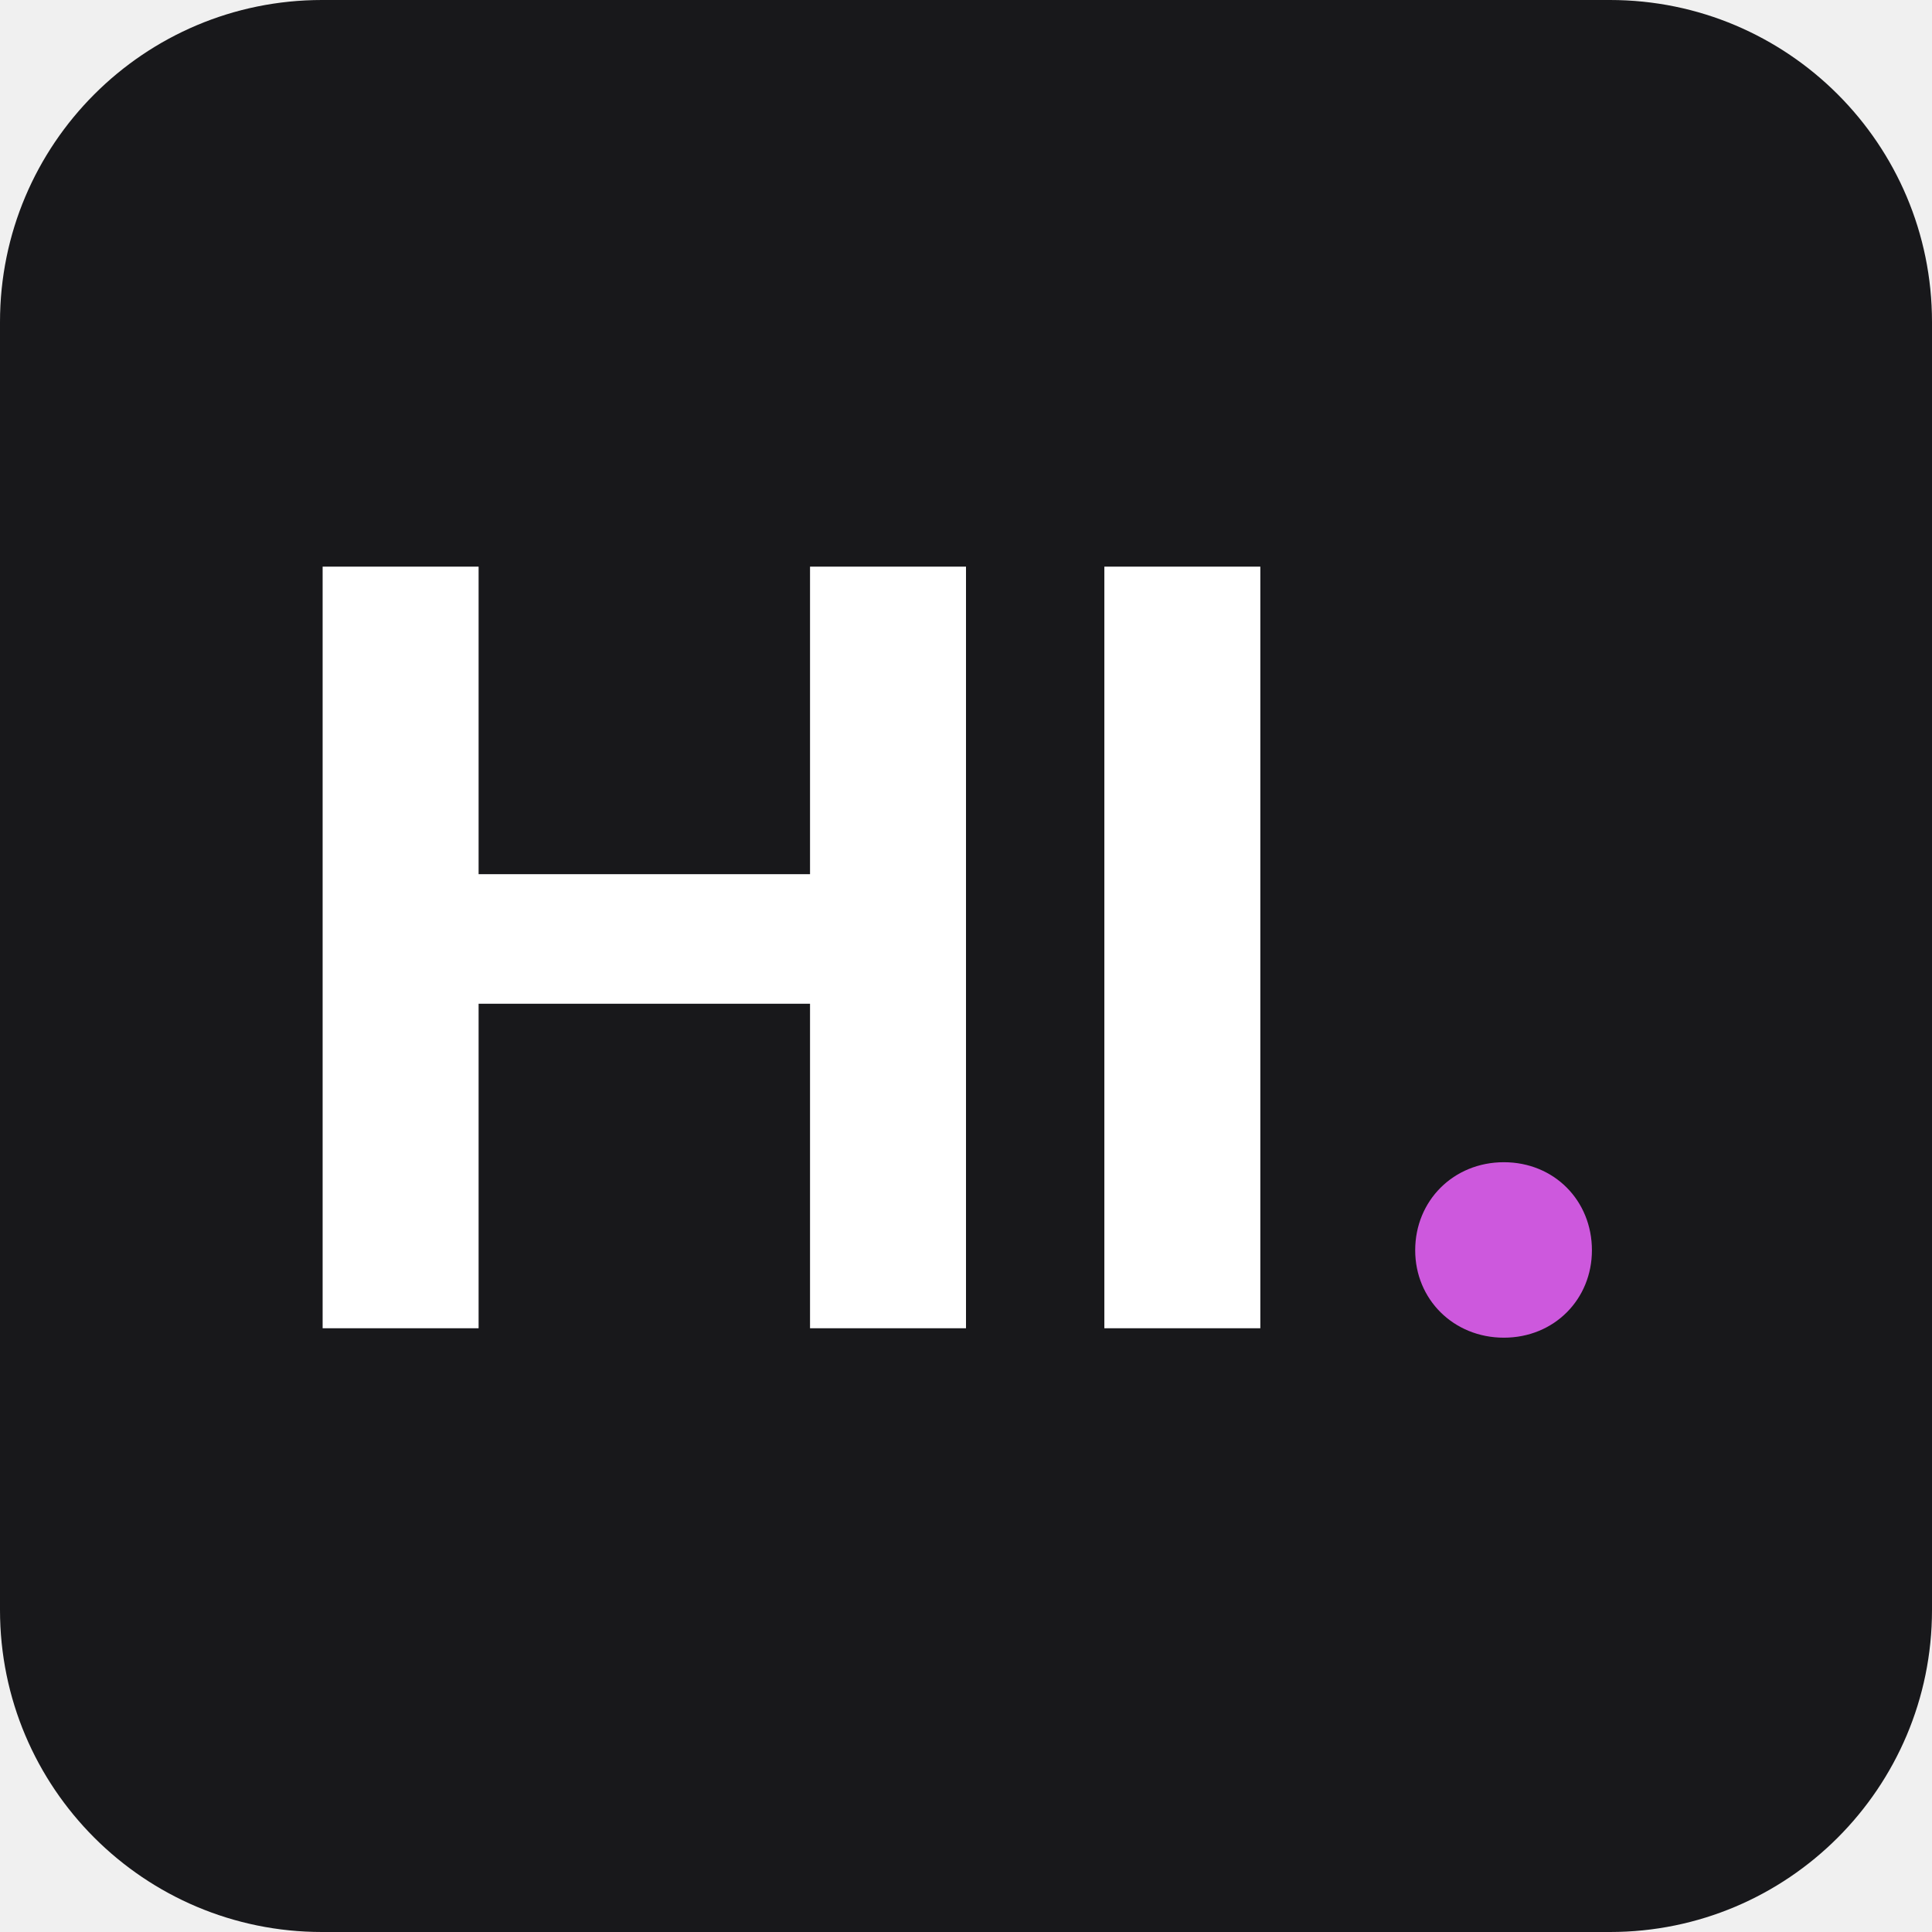
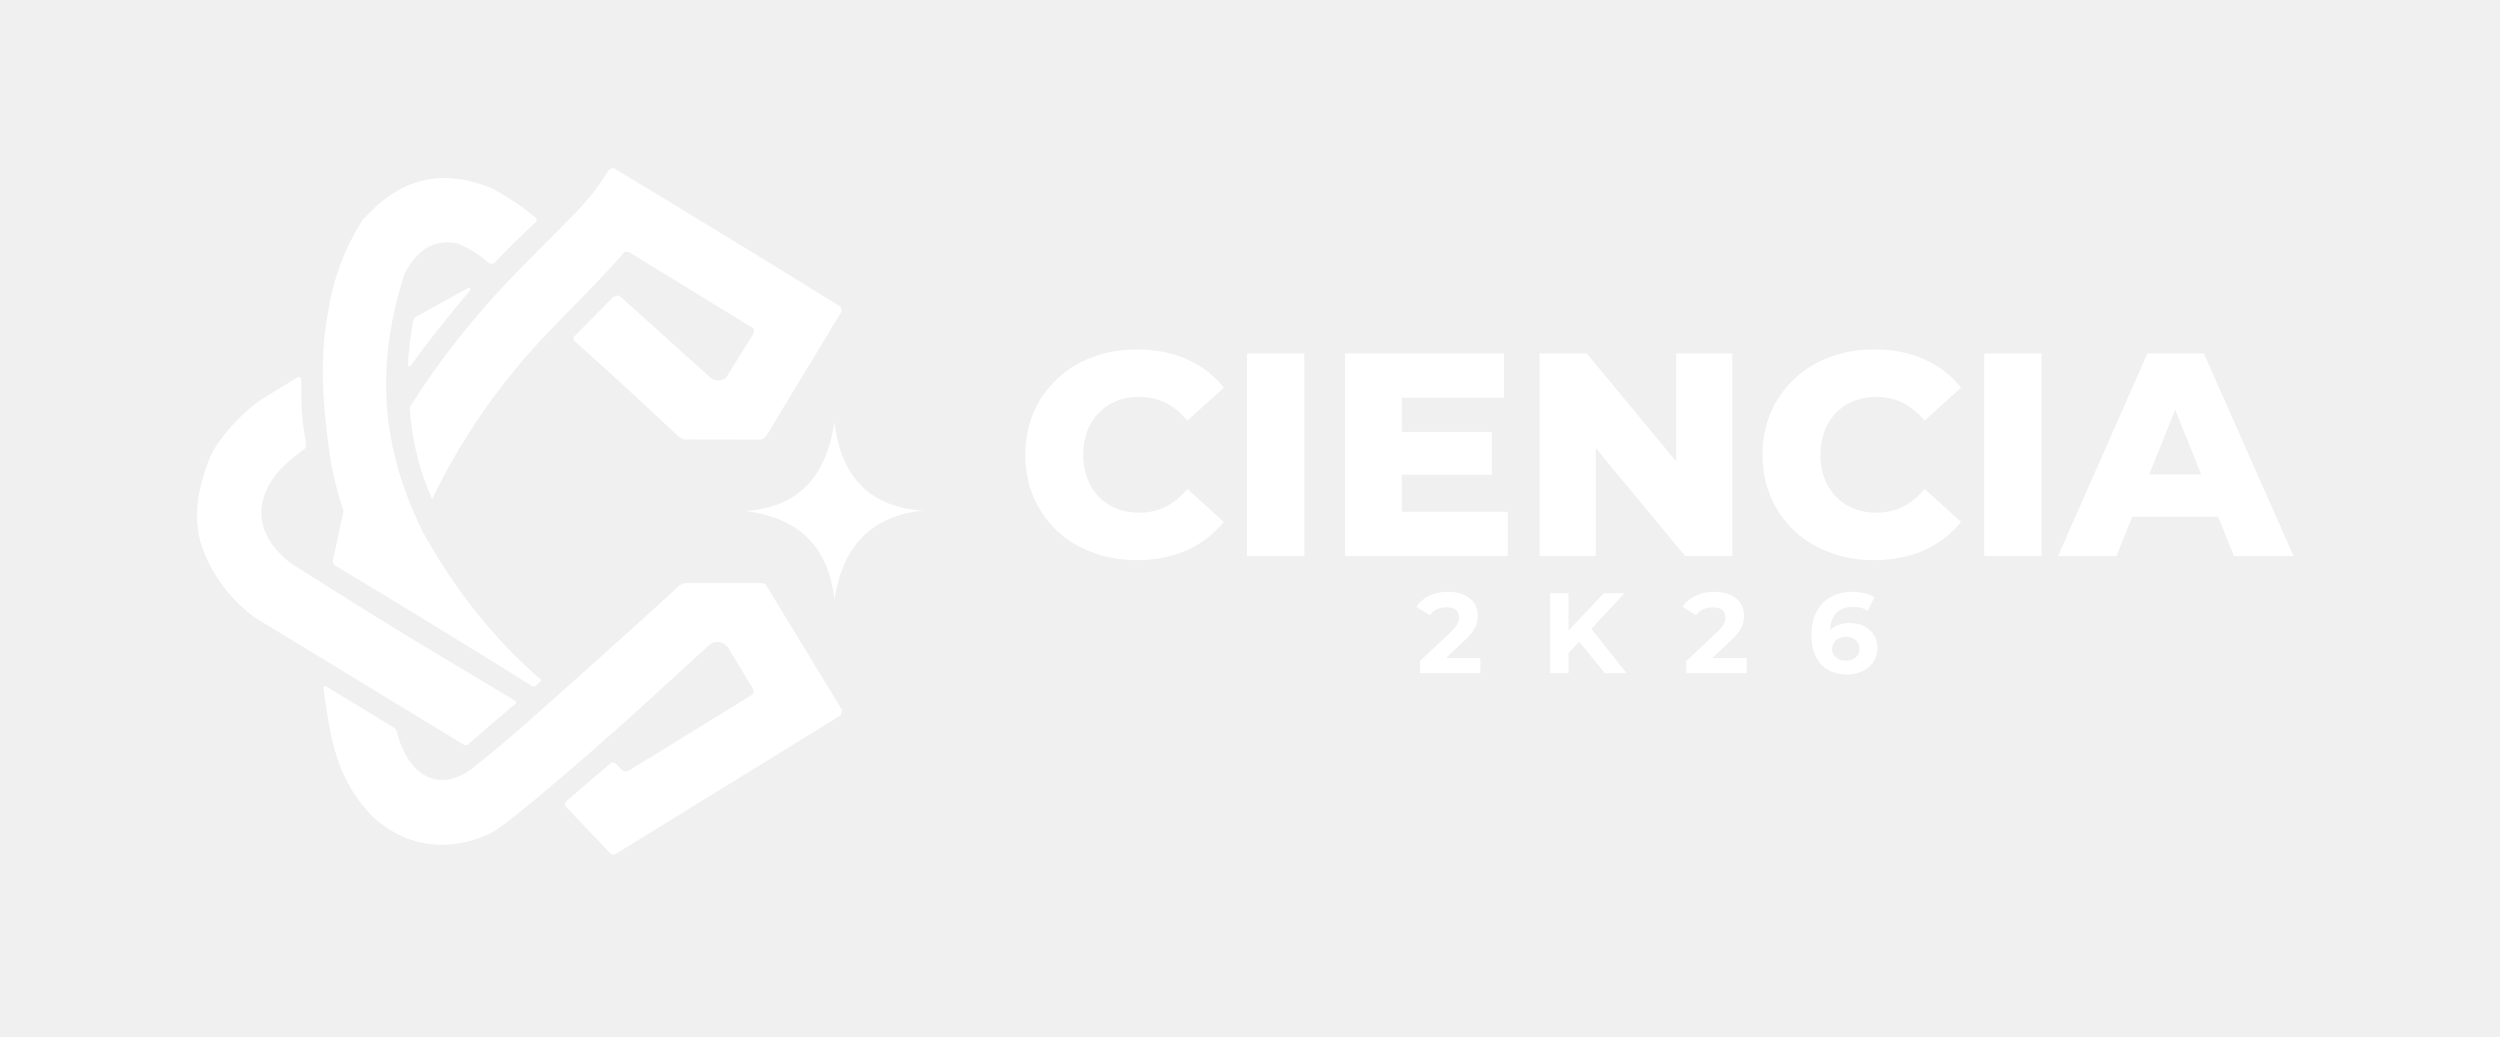
- <svg xmlns="http://www.w3.org/2000/svg" width="48" height="48" viewBox="0 0 48 48">
-   <rect width="48" height="48" rx="8" fill="#18181b" />
-   <text x="24" y="33" font-family="system-ui, -apple-system, sans-serif" font-size="26" font-weight="700" fill="#ffffff" text-anchor="middle">HI<tspan fill="#cd58dd">.</tspan>
-   </text>
+ <svg xmlns="http://www.w3.org/2000/svg" width="100%" height="100%" viewBox="0 0 4092 1696" version="1.1" xml:space="preserve" style="fill-rule:evenodd;clip-rule:evenodd;stroke-linejoin:round;stroke-miterlimit:2;">
+   <g transform="matrix(1,0,0,1,-1396.012,-2347.6)">
+     <g id="Logo-and-text" transform="matrix(1.29794,0,0,1.154137,1403.17,324.0245)">
+       <rect x="-5.515" y="1753.324" width="3152.224" height="1469.124" style="fill:none;" />
+       <g id="White-Group">
+         <g transform="matrix(0.087057,0,0,0.097904,697.5987,2479.263)">
+           <g transform="matrix(1,0,0,1,-5555.556,-5555.556)">
+             <g id="White" transform="matrix(5.555556,0,0,5.555556,0,0)">
+               <path d="M1047.169,539.187L1145.388,439.247L1160.133,435.429L1400.224,651.384C1413.156,659.179 1425.898,659.242 1438.455,651.703L1510.414,535.956C1514.064,527.419 1512.684,521.859 1506.664,519.044L1188.697,324.118C1183.127,321.126 1177.669,320.657 1172.399,324.45C1104.713,403.523 1026.458,476.901 953.469,555.458C834.61,684.01 742.716,821.762 672.822,967.019C641.138,895.272 620.103,815.508 614.314,727.356C689.998,607.211 781.622,490.609 890.803,377.912L1049.328,217.685C1080.593,184.749 1108.019,150.966 1128.954,115.417C1136.089,104.357 1143.276,100.52 1151.348,106.548C1346.809,224.648 1539.582,342.42 1732.388,461.432C1738.193,464.478 1742.208,470.789 1740.596,477.461L1545.476,799.98C1542.147,806.123 1537.105,810.093 1530.109,811.586L1338.142,811.264C1330.512,812.046 1322.695,809.278 1314.681,802.79C1227.318,720.563 1138.379,638.648 1047.234,557.169C1039.863,551.293 1039.761,545.301 1047.169,539.187Z" style="fill:white;" />
+               <path d="M623.507,501.952C616.483,538.676 612.172,577.327 609.94,617.133C610.948,620.444 613.001,621.554 616.145,620.362C662.362,555.446 714.128,490.819 769.97,424.746C774.989,417.574 773.49,415.634 767.411,415.874L636.285,488.326C630.172,490.338 624.932,497.437 623.507,501.952Z" style="fill:white;" />
+               <path d="M958.115,1438.816C827.923,1326.728 729.869,1197.411 650.381,1055.365C590.411,936.533 555.914,812.942 553.08,683.435C551.359,581.816 568.029,480.872 600.935,379.254C634.93,314.398 679.368,288.454 738.536,299.965C767.372,311.6 794.012,327.525 818.006,348.617C824.924,355.068 831.652,355.06 838.163,347.785C872.181,312.338 906.824,277.682 943.005,244.977C946.788,240.983 946.693,237.901 942.998,233.073C910.315,205.575 872.634,179.367 825.389,154.835C689.016,100.898 584.077,135.036 491.015,239.896C443.508,314.67 415.414,393.471 402.253,475.37C378.995,600.01 387.801,717.301 403.616,832.985C410.552,889.963 424.071,944.422 442.073,997.164L414.892,1124.422C412.641,1130.109 415.968,1138.503 422.098,1141.133C595.748,1245.595 767.104,1349.782 931.898,1453.184C936.505,1455.94 940.639,1456.654 943.945,1452.819L958.115,1438.816Z" style="fill:white;" />
+               <path d="M321.165,649.785C326.132,646.667 329.439,648.916 331.837,653.932C331.69,711.145 331.357,750.956 342.736,811.718C344.824,824.176 344.265,833.365 340.19,835.937C316.74,853.403 295.35,870.433 278.257,888.307C271.367,895.512 265.174,902.855 259.827,910.419C254.249,918.308 249.389,926.254 245.255,934.234C209.891,1002.486 227.542,1073.249 302.376,1132.475C631.466,1342.034 737.677,1400.458 892.245,1494.26L891.738,1499.031C851.429,1532.46 809.377,1568.77 766.604,1606.275C763.093,1608.427 759.522,1608.942 755.866,1607.169L211.935,1276.206C92.655,1189.531 64.166,1070.515 62.819,1048.345C56.099,997.919 60.448,944.301 90.847,865.274C108.592,813.208 187.162,729.812 238.344,700.465L321.165,649.785Z" style="fill:white;" />
+               <path d="M1491.416,997.742C1627.536,987.236 1699.916,910.486 1721.963,765.695C1738.502,910.983 1817.446,988.714 1953.714,996.668C1823.414,1009.592 1743.53,1084.123 1721.869,1229.802C1707.704,1089.776 1627.512,1015.799 1491.416,997.742Z" style="fill:white;" />
+               <path d="M389.645,1458.302C407.064,1588.289 421.6,1693.452 515.246,1792.163C602.911,1874.457 714.193,1889.783 825.09,1838.254C882.059,1810.129 1183.56,1540.563 1183.56,1540.563C1183.56,1540.563 1330.085,1406.667 1390.818,1351.504C1406.91,1334.289 1428.82,1335.437 1444.077,1352.972L1504.813,1453.447C1513.262,1465.783 1512.113,1474.134 1506.253,1477.579L1189.551,1672.381C1182.047,1677.014 1175.005,1678.6 1168.862,1674.254L1152.058,1656.794C1145.807,1652.72 1140.717,1652.15 1136.502,1656.864L1022.019,1755.283C1018.277,1759.135 1017.673,1763.142 1020.645,1767.33L1136.016,1888.916C1140.422,1894.173 1145.244,1895.402 1150.485,1892.575L1738.605,1530.321L1741.826,1516.493L1545.942,1194.543C1542.949,1189.66 1539.259,1186.113 1531.734,1185.575L1334.658,1185.692C1328.472,1185.875 1322.974,1187.967 1318.115,1191.834C1178.452,1319.537 1037.667,1445.747 896,1570.784C859.281,1602.616 822.337,1633.348 785.183,1663.057C708.065,1727.323 617.746,1710.474 580.314,1572.297C578.227,1564.594 572.884,1562.363 572.884,1562.363L396.12,1454.945C392.4,1453.339 389.217,1455.107 389.645,1458.302Z" style="fill:white;" />
+             </g>
+           </g>
+         </g>
+         <g transform="matrix(0.105113,0,0,0.11821,2090.036,2404.2)">
+           <g transform="matrix(1,0,0,1,-8719.444,-3633.333)">
+             <g id="Ciencia" transform="matrix(5.555556,0,0,5.555556,-13914.192,-1135.875)">
+               <rect x="2504.555" y="204.458" width="3138.409" height="1307.274" style="fill:none;" />
+               <g id="White1" transform="matrix(2.382992,0,0,2.382992,1971.708,-106.3886)">
+                 <g transform="matrix(262.2754,0,0,262.2754,296.5689,492.9186)">
+                   <path d="M0.419,0.014C0.364,0.014 0.312,0.005 0.266,-0.013C0.219,-0.03 0.178,-0.055 0.143,-0.088C0.109,-0.121 0.082,-0.159 0.063,-0.203C0.044,-0.248 0.034,-0.297 0.034,-0.35C0.034,-0.403 0.044,-0.452 0.063,-0.497C0.082,-0.541 0.109,-0.579 0.144,-0.612C0.178,-0.645 0.219,-0.67 0.266,-0.687C0.313,-0.705 0.364,-0.714 0.419,-0.714C0.484,-0.714 0.541,-0.703 0.592,-0.68C0.643,-0.658 0.686,-0.625 0.72,-0.582L0.594,-0.468C0.572,-0.495 0.547,-0.515 0.52,-0.529C0.492,-0.543 0.462,-0.55 0.429,-0.55C0.4,-0.55 0.374,-0.546 0.35,-0.536C0.326,-0.527 0.306,-0.513 0.289,-0.496C0.271,-0.478 0.258,-0.457 0.248,-0.432C0.239,-0.407 0.234,-0.38 0.234,-0.35C0.234,-0.32 0.239,-0.293 0.248,-0.268C0.258,-0.243 0.271,-0.222 0.289,-0.204C0.306,-0.187 0.326,-0.173 0.35,-0.164C0.374,-0.154 0.4,-0.15 0.429,-0.15C0.462,-0.15 0.492,-0.157 0.52,-0.171C0.547,-0.185 0.572,-0.205 0.594,-0.232L0.72,-0.118C0.686,-0.076 0.643,-0.043 0.592,-0.02C0.541,0.002 0.483,0.014 0.419,0.014Z" style="fill:white;fill-rule:nonzero;" />
+                 </g>
+                 <g transform="matrix(262.2754,0,0,262.2754,488.0753,492.9186)">
+                   <rect x="0.07" y="-0.7" width="0.198" height="0.7" style="fill:white;" />
+                 </g>
+                 <g transform="matrix(262.2754,0,0,262.2754,576.9417,492.9186)">
+                   <path d="M0.07,-0L0.07,-0.7L0.619,-0.7L0.619,-0.547L0.266,-0.547L0.266,-0.153L0.632,-0.153L0.632,-0L0.07,-0ZM0.252,-0.281L0.252,-0.429L0.577,-0.429L0.577,-0.281L0.252,-0.281Z" style="fill:white;fill-rule:nonzero;" />
+                 </g>
+                 <g transform="matrix(262.2754,0,0,262.2754,753.2088,492.9186)">
+                   <path d="M0.07,-0L0.07,-0.7L0.233,-0.7L0.619,-0.234L0.542,-0.234L0.542,-0.7L0.736,-0.7L0.736,-0L0.573,-0L0.187,-0.466L0.264,-0.466L0.264,-0L0.07,-0Z" style="fill:white;fill-rule:nonzero;" />
+                 </g>
+                 <g transform="matrix(262.2754,0,0,262.2754,964.6479,492.9186)">
+                   <path d="M0.419,0.014C0.364,0.014 0.312,0.005 0.266,-0.013C0.219,-0.03 0.178,-0.055 0.143,-0.088C0.109,-0.121 0.082,-0.159 0.063,-0.203C0.044,-0.248 0.034,-0.297 0.034,-0.35C0.034,-0.403 0.044,-0.452 0.063,-0.497C0.082,-0.541 0.109,-0.579 0.144,-0.612C0.178,-0.645 0.219,-0.67 0.266,-0.687C0.313,-0.705 0.364,-0.714 0.419,-0.714C0.484,-0.714 0.541,-0.703 0.592,-0.68C0.643,-0.658 0.686,-0.625 0.72,-0.582L0.594,-0.468C0.572,-0.495 0.547,-0.515 0.52,-0.529C0.492,-0.543 0.462,-0.55 0.429,-0.55C0.4,-0.55 0.374,-0.546 0.35,-0.536C0.326,-0.527 0.306,-0.513 0.289,-0.496C0.271,-0.478 0.258,-0.457 0.248,-0.432C0.239,-0.407 0.234,-0.38 0.234,-0.35C0.234,-0.32 0.239,-0.293 0.248,-0.268C0.258,-0.243 0.271,-0.222 0.289,-0.204C0.306,-0.187 0.326,-0.173 0.35,-0.164C0.374,-0.154 0.4,-0.15 0.429,-0.15C0.462,-0.15 0.492,-0.157 0.52,-0.171C0.547,-0.185 0.572,-0.205 0.594,-0.232L0.72,-0.118C0.686,-0.076 0.643,-0.043 0.592,-0.02C0.541,0.002 0.483,0.014 0.419,0.014Z" style="fill:white;fill-rule:nonzero;" />
+                 </g>
+                 <g transform="matrix(262.2754,0,0,262.2754,1156.154,492.9186)">
+                   <rect x="0.07" y="-0.7" width="0.198" height="0.7" style="fill:white;" />
+                 </g>
+                 <g transform="matrix(262.2754,0,0,262.2754,1245.021,492.9186)">
+                   <path d="M-0.014,-0L0.295,-0.7L0.49,-0.7L0.8,-0L0.594,-0L0.352,-0.603L0.43,-0.603L0.188,-0L-0.014,-0ZM0.155,-0.136L0.206,-0.282L0.548,-0.282L0.599,-0.136L0.155,-0.136Z" style="fill:white;fill-rule:nonzero;" />
+                 </g>
+               </g>
+             </g>
+           </g>
+         </g>
+         <g transform="matrix(0.082942,0,0,0.093277,2067.924,2654.517)">
+           <g transform="matrix(1,0,0,1,-7222.222,-888.8889)">
+             <clipPath id="_clip1">
+               <rect x="0" y="0" width="14444.444" height="1777.778" />
+             </clipPath>
+             <g clip-path="url(#_clip1)">
+               <g transform="matrix(5.555556,0,0,5.555556,-33687.116,-4921.386)">
+                 <g id="_2k26" transform="matrix(1,0,0,1,2535.617,233.2723)">
+                   <rect x="3528.064" y="652.577" width="2599.851" height="319.463" style="fill:none;" />
+                   <g id="White2" transform="matrix(1.439306,0,0,1.439306,-1133.043,-332.1783)">
+                     <g transform="matrix(217.1186,0,0,217.1186,3708.186,866.9626)">
+                       <path d="M0.033,-0L0.033,-0.105L0.303,-0.36C0.324,-0.379 0.34,-0.397 0.35,-0.412C0.36,-0.427 0.367,-0.441 0.371,-0.454C0.374,-0.466 0.376,-0.478 0.376,-0.489C0.376,-0.517 0.366,-0.538 0.348,-0.554C0.329,-0.569 0.301,-0.576 0.264,-0.576C0.234,-0.576 0.207,-0.571 0.182,-0.559C0.157,-0.547 0.136,-0.53 0.119,-0.506L0.001,-0.582C0.028,-0.622 0.065,-0.653 0.113,-0.677C0.161,-0.7 0.216,-0.712 0.279,-0.712C0.331,-0.712 0.377,-0.703 0.416,-0.687C0.455,-0.67 0.485,-0.646 0.507,-0.615C0.528,-0.584 0.539,-0.548 0.539,-0.505C0.539,-0.483 0.536,-0.46 0.53,-0.438C0.525,-0.415 0.513,-0.392 0.496,-0.367C0.479,-0.342 0.454,-0.314 0.422,-0.284L0.198,-0.073L0.167,-0.132L0.562,-0.132L0.562,-0L0.033,-0Z" style="fill:white;fill-rule:nonzero;" />
+                     </g>
+                     <g transform="matrix(217.1186,0,0,217.1186,3944.824,866.9626)">
+                       <path d="M0.228,-0.16L0.219,-0.347L0.554,-0.7L0.734,-0.7L0.432,-0.375L0.342,-0.279L0.228,-0.16ZM0.083,-0L0.083,-0.7L0.244,-0.7L0.244,-0L0.083,-0ZM0.562,-0L0.313,-0.305L0.419,-0.42L0.751,-0L0.562,-0Z" style="fill:white;fill-rule:nonzero;" />
+                     </g>
+                     <g transform="matrix(217.1186,0,0,217.1186,4214.541,866.9626)">
+                       <path d="M0.033,-0L0.033,-0.105L0.303,-0.36C0.324,-0.379 0.34,-0.397 0.35,-0.412C0.36,-0.427 0.367,-0.441 0.371,-0.454C0.374,-0.466 0.376,-0.478 0.376,-0.489C0.376,-0.517 0.366,-0.538 0.348,-0.554C0.329,-0.569 0.301,-0.576 0.264,-0.576C0.234,-0.576 0.207,-0.571 0.182,-0.559C0.157,-0.547 0.136,-0.53 0.119,-0.506L0.001,-0.582C0.028,-0.622 0.065,-0.653 0.113,-0.677C0.161,-0.7 0.216,-0.712 0.279,-0.712C0.331,-0.712 0.377,-0.703 0.416,-0.687C0.455,-0.67 0.485,-0.646 0.507,-0.615C0.528,-0.584 0.539,-0.548 0.539,-0.505C0.539,-0.483 0.536,-0.46 0.53,-0.438C0.525,-0.415 0.513,-0.392 0.496,-0.367C0.479,-0.342 0.454,-0.314 0.422,-0.284L0.198,-0.073L0.167,-0.132L0.562,-0.132L0.562,-0L0.033,-0Z" style="fill:white;fill-rule:nonzero;" />
+                     </g>
+                     <g transform="matrix(217.1186,0,0,217.1186,4451.178,866.9626)">
+                       <path d="M0.352,0.012C0.288,0.012 0.232,-0.001 0.186,-0.028C0.139,-0.054 0.103,-0.093 0.077,-0.145C0.052,-0.196 0.039,-0.259 0.039,-0.335C0.039,-0.415 0.054,-0.484 0.085,-0.54C0.115,-0.596 0.157,-0.639 0.211,-0.668C0.264,-0.697 0.326,-0.712 0.396,-0.712C0.433,-0.712 0.469,-0.708 0.503,-0.7C0.537,-0.692 0.566,-0.68 0.591,-0.664L0.531,-0.545C0.511,-0.558 0.491,-0.568 0.469,-0.573C0.447,-0.578 0.424,-0.58 0.4,-0.58C0.339,-0.58 0.292,-0.562 0.256,-0.525C0.22,-0.488 0.203,-0.434 0.203,-0.362C0.203,-0.35 0.203,-0.337 0.204,-0.322C0.204,-0.307 0.206,-0.293 0.209,-0.278L0.164,-0.32C0.176,-0.346 0.193,-0.368 0.213,-0.385C0.233,-0.403 0.257,-0.416 0.285,-0.425C0.312,-0.434 0.343,-0.439 0.376,-0.439C0.421,-0.439 0.462,-0.43 0.498,-0.412C0.534,-0.394 0.563,-0.368 0.585,-0.336C0.606,-0.303 0.617,-0.265 0.617,-0.221C0.617,-0.173 0.605,-0.132 0.582,-0.097C0.558,-0.063 0.526,-0.036 0.486,-0.017C0.446,0.002 0.402,0.012 0.352,0.012ZM0.343,-0.109C0.366,-0.109 0.386,-0.113 0.404,-0.122C0.421,-0.13 0.435,-0.142 0.445,-0.158C0.455,-0.174 0.46,-0.192 0.46,-0.213C0.46,-0.245 0.449,-0.271 0.427,-0.29C0.406,-0.308 0.377,-0.318 0.341,-0.318C0.317,-0.318 0.296,-0.313 0.278,-0.304C0.26,-0.295 0.246,-0.283 0.236,-0.267C0.225,-0.251 0.22,-0.233 0.22,-0.213C0.22,-0.193 0.225,-0.175 0.235,-0.16C0.245,-0.144 0.259,-0.132 0.277,-0.123C0.295,-0.114 0.317,-0.109 0.343,-0.109Z" style="fill:white;fill-rule:nonzero;" />
+                     </g>
+                   </g>
+                 </g>
+               </g>
+             </g>
+           </g>
+         </g>
+       </g>
+     </g>
+   </g>
</svg>
